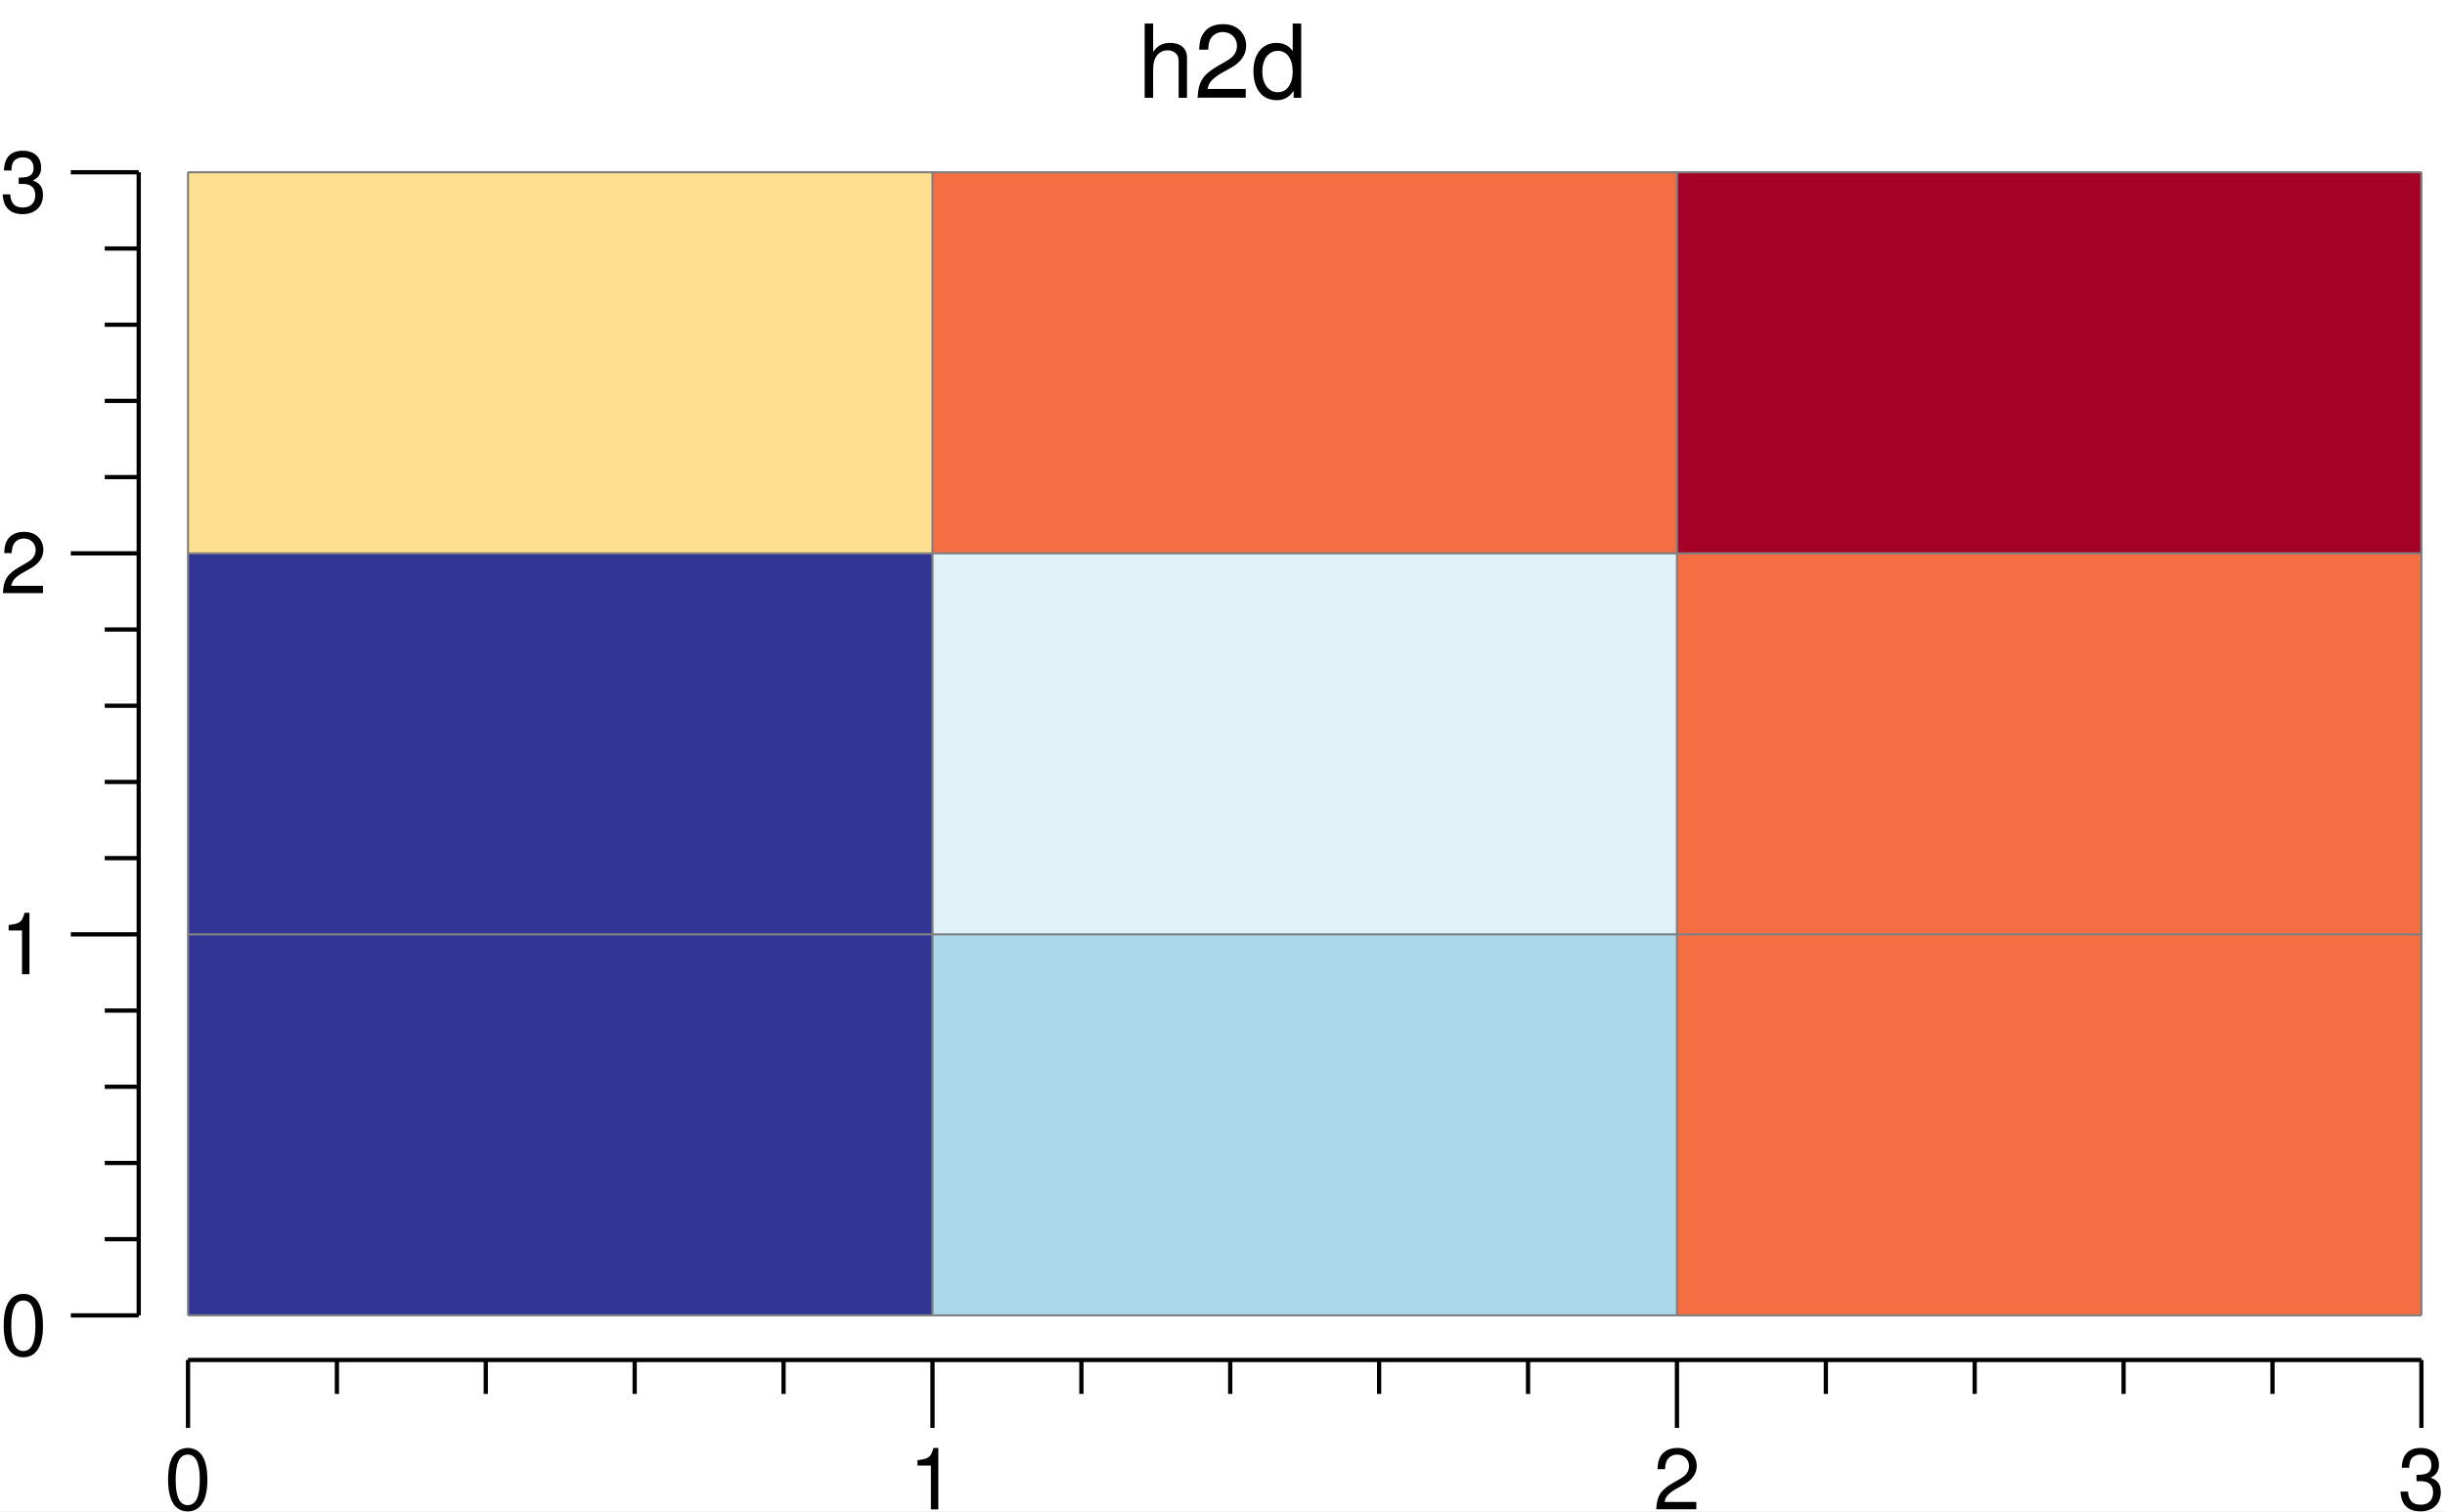
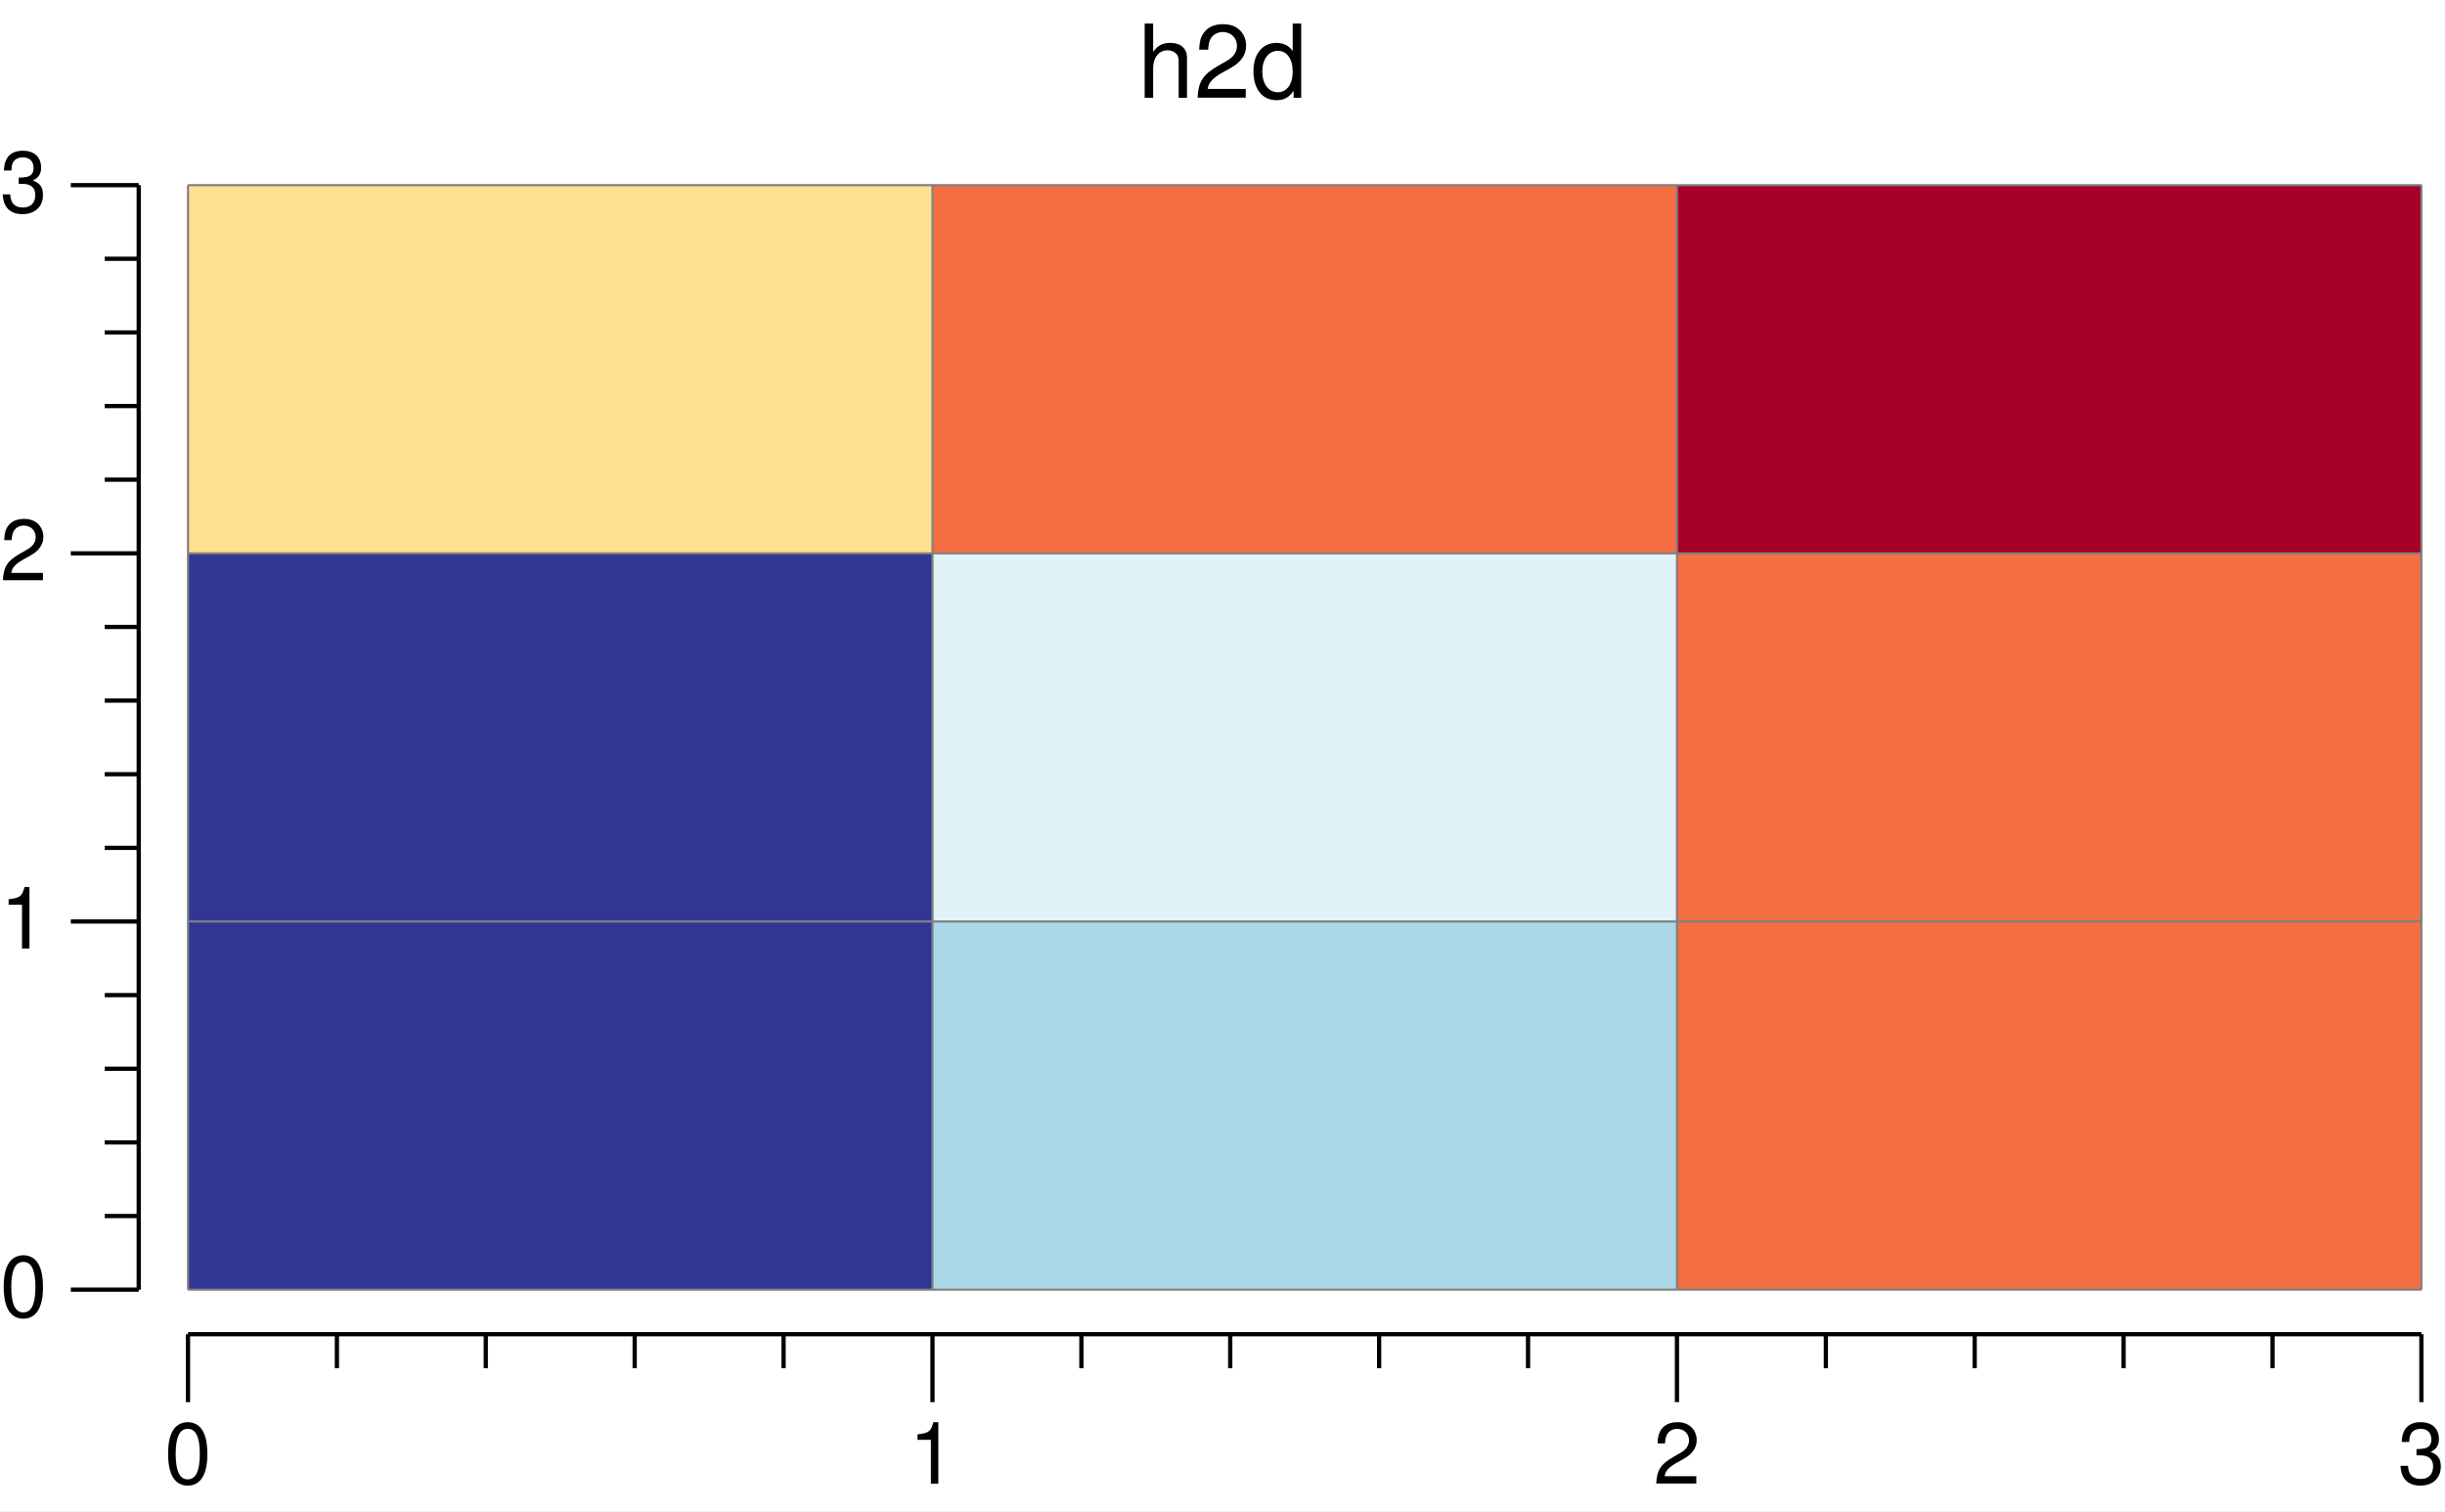
<svg xmlns="http://www.w3.org/2000/svg" width="288pt" height="177.99pt" viewBox="0 0 288 177.99">
  <g transform="scale(1, -1) translate(0, -177.99)">
    <path d="M0,0L288,0L288,177.99L0,177.99Z" style="fill:#FFFFFF" />
    <text x="133.99" y="-166.47" transform="scale(1, -1)" style="font-family:Helvetica;font-weight:normal;font-style:normal;font-size:12px">h2d</text>
-     <text x="19.365" y="-0.2" transform="scale(1, -1)" style="font-family:Helvetica;font-weight:normal;font-style:normal;font-size:10px">0</text>
-     <text x="107.06" y="-0.2" transform="scale(1, -1)" style="font-family:Helvetica;font-weight:normal;font-style:normal;font-size:10px">1</text>
-     <text x="194.75" y="-0.2" transform="scale(1, -1)" style="font-family:Helvetica;font-weight:normal;font-style:normal;font-size:10px">2</text>
-     <text x="282.44" y="-0.2" transform="scale(1, -1)" style="font-family:Helvetica;font-weight:normal;font-style:normal;font-size:10px">3</text>
-     <path d="M22.146,9.8L22.146,17.8" style="fill:none;stroke:#000000;stroke-width:0.5" />
-     <path d="M109.84,9.8L109.84,17.8" style="fill:none;stroke:#000000;stroke-width:0.5" />
-     <path d="M197.53,9.8L197.53,17.8" style="fill:none;stroke:#000000;stroke-width:0.5" />
-     <path d="M285.22,9.8L285.22,17.8" style="fill:none;stroke:#000000;stroke-width:0.5" />
-     <path d="M39.684,13.8L39.684,17.8" style="fill:none;stroke:#000000;stroke-width:0.5" />
-     <path d="M57.222,13.8L57.222,17.8" style="fill:none;stroke:#000000;stroke-width:0.5" />
-     <path d="M74.76,13.8L74.76,17.8" style="fill:none;stroke:#000000;stroke-width:0.5" />
-     <path d="M92.299,13.8L92.299,17.8" style="fill:none;stroke:#000000;stroke-width:0.5" />
-     <path d="M127.38,13.8L127.38,17.8" style="fill:none;stroke:#000000;stroke-width:0.5" />
-     <path d="M144.91,13.8L144.91,17.8" style="fill:none;stroke:#000000;stroke-width:0.5" />
-     <path d="M162.45,13.8L162.45,17.8" style="fill:none;stroke:#000000;stroke-width:0.5" />
-     <path d="M179.99,13.8L179.99,17.8" style="fill:none;stroke:#000000;stroke-width:0.5" />
-     <path d="M215.07,13.8L215.07,17.8" style="fill:none;stroke:#000000;stroke-width:0.5" />
-     <path d="M232.6,13.8L232.6,17.8" style="fill:none;stroke:#000000;stroke-width:0.5" />
-     <path d="M250.14,13.8L250.14,17.8" style="fill:none;stroke:#000000;stroke-width:0.5" />
-     <path d="M267.68,13.8L267.68,17.8" style="fill:none;stroke:#000000;stroke-width:0.5" />
-     <path d="M22.146,17.8L285.22,17.8" style="fill:none;stroke:#000000;stroke-width:0.5" />
-     <text x="0" y="-18.35" transform="scale(1, -1)" style="font-family:Helvetica;font-weight:normal;font-style:normal;font-size:10px">0</text>
-     <text x="0" y="-63.232" transform="scale(1, -1)" style="font-family:Helvetica;font-weight:normal;font-style:normal;font-size:10px">1</text>
-     <text x="0" y="-108.11" transform="scale(1, -1)" style="font-family:Helvetica;font-weight:normal;font-style:normal;font-size:10px">2</text>
+     <text x="19.365" y="-3.232" transform="scale(1, -1)" style="font-family:Helvetica;font-weight:normal;font-style:normal;font-size:10px">0</text>
+     <text x="107.06" y="-3.232" transform="scale(1, -1)" style="font-family:Helvetica;font-weight:normal;font-style:normal;font-size:10px">1</text>
+     <text x="194.75" y="-3.232" transform="scale(1, -1)" style="font-family:Helvetica;font-weight:normal;font-style:normal;font-size:10px">2</text>
+     <text x="282.44" y="-3.232" transform="scale(1, -1)" style="font-family:Helvetica;font-weight:normal;font-style:normal;font-size:10px">3</text>
+     <path d="M22.146,12.832L22.146,20.832" style="fill:none;stroke:#000000;stroke-width:0.5" />
+     <path d="M109.84,12.832L109.84,20.832" style="fill:none;stroke:#000000;stroke-width:0.5" />
+     <path d="M197.53,12.832L197.53,20.832" style="fill:none;stroke:#000000;stroke-width:0.5" />
+     <path d="M285.22,12.832L285.22,20.832" style="fill:none;stroke:#000000;stroke-width:0.5" />
+     <path d="M39.684,16.832L39.684,20.832" style="fill:none;stroke:#000000;stroke-width:0.5" />
+     <path d="M57.222,16.832L57.222,20.832" style="fill:none;stroke:#000000;stroke-width:0.5" />
+     <path d="M74.76,16.832L74.76,20.832" style="fill:none;stroke:#000000;stroke-width:0.5" />
+     <path d="M92.299,16.832L92.299,20.832" style="fill:none;stroke:#000000;stroke-width:0.5" />
+     <path d="M127.38,16.832L127.38,20.832" style="fill:none;stroke:#000000;stroke-width:0.5" />
+     <path d="M144.91,16.832L144.91,20.832" style="fill:none;stroke:#000000;stroke-width:0.5" />
+     <path d="M162.45,16.832L162.45,20.832" style="fill:none;stroke:#000000;stroke-width:0.5" />
+     <path d="M179.99,16.832L179.99,20.832" style="fill:none;stroke:#000000;stroke-width:0.5" />
+     <path d="M215.07,16.832L215.07,20.832" style="fill:none;stroke:#000000;stroke-width:0.5" />
+     <path d="M232.6,16.832L232.6,20.832" style="fill:none;stroke:#000000;stroke-width:0.5" />
+     <path d="M250.14,16.832L250.14,20.832" style="fill:none;stroke:#000000;stroke-width:0.5" />
+     <path d="M267.68,16.832L267.68,20.832" style="fill:none;stroke:#000000;stroke-width:0.5" />
+     <path d="M22.146,20.832L285.22,20.832" style="fill:none;stroke:#000000;stroke-width:0.5" />
+     <text x="0" y="-22.898" transform="scale(1, -1)" style="font-family:Helvetica;font-weight:normal;font-style:normal;font-size:10px">0</text>
+     <text x="0" y="-66.264" transform="scale(1, -1)" style="font-family:Helvetica;font-weight:normal;font-style:normal;font-size:10px">1</text>
+     <text x="0" y="-109.63" transform="scale(1, -1)" style="font-family:Helvetica;font-weight:normal;font-style:normal;font-size:10px">2</text>
    <text x="0" y="-153" transform="scale(1, -1)" style="font-family:Helvetica;font-weight:normal;font-style:normal;font-size:10px">3</text>
-     <path d="M8.34,23.05L16.34,23.05" style="fill:none;stroke:#000000;stroke-width:0.5" />
-     <path d="M8.34,67.932L16.34,67.932" style="fill:none;stroke:#000000;stroke-width:0.5" />
+     <path d="M8.34,26.082L16.34,26.082" style="fill:none;stroke:#000000;stroke-width:0.5" />
+     <path d="M8.34,69.448L16.34,69.448" style="fill:none;stroke:#000000;stroke-width:0.5" />
    <path d="M8.34,112.81L16.34,112.81" style="fill:none;stroke:#000000;stroke-width:0.5" />
-     <path d="M8.34,157.7L16.34,157.7" style="fill:none;stroke:#000000;stroke-width:0.5" />
-     <path d="M12.34,32.026L16.34,32.026" style="fill:none;stroke:#000000;stroke-width:0.5" />
-     <path d="M12.34,41.003L16.34,41.003" style="fill:none;stroke:#000000;stroke-width:0.5" />
-     <path d="M12.34,49.979L16.34,49.979" style="fill:none;stroke:#000000;stroke-width:0.5" />
-     <path d="M12.34,58.955L16.34,58.955" style="fill:none;stroke:#000000;stroke-width:0.5" />
-     <path d="M12.34,76.908L16.34,76.908" style="fill:none;stroke:#000000;stroke-width:0.5" />
-     <path d="M12.34,85.884L16.34,85.884" style="fill:none;stroke:#000000;stroke-width:0.5" />
-     <path d="M12.34,94.861L16.34,94.861" style="fill:none;stroke:#000000;stroke-width:0.5" />
-     <path d="M12.34,103.84L16.34,103.84" style="fill:none;stroke:#000000;stroke-width:0.5" />
-     <path d="M12.34,121.79L16.34,121.79" style="fill:none;stroke:#000000;stroke-width:0.5" />
-     <path d="M12.34,130.77L16.34,130.77" style="fill:none;stroke:#000000;stroke-width:0.5" />
-     <path d="M12.34,139.74L16.34,139.74" style="fill:none;stroke:#000000;stroke-width:0.5" />
-     <path d="M12.34,148.72L16.34,148.72" style="fill:none;stroke:#000000;stroke-width:0.5" />
-     <path d="M16.34,23.05L16.34,157.7" style="fill:none;stroke:#000000;stroke-width:0.5" />
-     <path d="M22.146,23.05L109.84,23.05L109.84,67.932L22.146,67.932Z" style="fill:#313695" />
-     <path d="M22.146,67.932L109.84,67.932L109.84,112.81L22.146,112.81Z" style="fill:#313695" />
-     <path d="M22.146,112.81L109.84,112.81L109.84,157.7L22.146,157.7Z" style="fill:#FEE090" />
-     <path d="M109.84,23.05L197.53,23.05L197.53,67.932L109.84,67.932Z" style="fill:#ABD9E9" />
-     <path d="M109.84,67.932L197.53,67.932L197.53,112.81L109.84,112.81Z" style="fill:#E0F3F8" />
-     <path d="M109.84,112.81L197.53,112.81L197.53,157.7L109.84,157.7Z" style="fill:#F46D43" />
-     <path d="M197.53,23.05L285.22,23.05L285.22,67.932L197.53,67.932Z" style="fill:#F46D43" />
-     <path d="M197.53,67.932L285.22,67.932L285.22,112.81L197.53,112.81Z" style="fill:#F46D43" />
-     <path d="M197.53,112.81L285.22,112.81L285.22,157.7L197.53,157.7Z" style="fill:#A50026" />
-     <path d="M22.146,23.05L22.146,157.7" style="fill:none;stroke:#808080;stroke-width:0.25" />
-     <path d="M109.84,23.05L109.84,157.7" style="fill:none;stroke:#808080;stroke-width:0.25" />
-     <path d="M197.53,23.05L197.53,157.7" style="fill:none;stroke:#808080;stroke-width:0.25" />
-     <path d="M285.22,23.05L285.22,157.7" style="fill:none;stroke:#808080;stroke-width:0.25" />
-     <path d="M22.146,23.05L285.22,23.05" style="fill:none;stroke:#808080;stroke-width:0.25" />
-     <path d="M22.146,67.932L285.22,67.932" style="fill:none;stroke:#808080;stroke-width:0.25" />
+     <path d="M8.34,156.18L16.34,156.18" style="fill:none;stroke:#000000;stroke-width:0.5" />
+     <path d="M12.34,34.755L16.34,34.755" style="fill:none;stroke:#000000;stroke-width:0.5" />
+     <path d="M12.34,43.428L16.34,43.428" style="fill:none;stroke:#000000;stroke-width:0.5" />
+     <path d="M12.34,52.101L16.34,52.101" style="fill:none;stroke:#000000;stroke-width:0.5" />
+     <path d="M12.34,60.775L16.34,60.775" style="fill:none;stroke:#000000;stroke-width:0.5" />
+     <path d="M12.34,78.121L16.34,78.121" style="fill:none;stroke:#000000;stroke-width:0.5" />
+     <path d="M12.34,86.794L16.34,86.794" style="fill:none;stroke:#000000;stroke-width:0.5" />
+     <path d="M12.34,95.467L16.34,95.467" style="fill:none;stroke:#000000;stroke-width:0.5" />
+     <path d="M12.34,104.14L16.34,104.14" style="fill:none;stroke:#000000;stroke-width:0.5" />
+     <path d="M12.34,121.49L16.34,121.49" style="fill:none;stroke:#000000;stroke-width:0.5" />
+     <path d="M12.34,130.16L16.34,130.16" style="fill:none;stroke:#000000;stroke-width:0.5" />
+     <path d="M12.34,138.83L16.34,138.83" style="fill:none;stroke:#000000;stroke-width:0.5" />
+     <path d="M12.34,147.51L16.34,147.51" style="fill:none;stroke:#000000;stroke-width:0.5" />
+     <path d="M16.34,26.082L16.34,156.18" style="fill:none;stroke:#000000;stroke-width:0.5" />
+     <path d="M22.146,26.082L109.84,26.082L109.84,69.448L22.146,69.448Z" style="fill:#313695" />
+     <path d="M22.146,69.448L109.84,69.448L109.84,112.81L22.146,112.81Z" style="fill:#313695" />
+     <path d="M22.146,112.81L109.84,112.81L109.84,156.18L22.146,156.18Z" style="fill:#FEE090" />
+     <path d="M109.84,26.082L197.53,26.082L197.53,69.448L109.84,69.448Z" style="fill:#ABD9E9" />
+     <path d="M109.84,69.448L197.53,69.448L197.53,112.81L109.84,112.81Z" style="fill:#E0F3F8" />
+     <path d="M109.84,112.81L197.53,112.81L197.53,156.18L109.84,156.18Z" style="fill:#F46D43" />
+     <path d="M197.53,26.082L285.22,26.082L285.22,69.448L197.53,69.448Z" style="fill:#F46D43" />
+     <path d="M197.53,69.448L285.22,69.448L285.22,112.81L197.53,112.81Z" style="fill:#F46D43" />
+     <path d="M197.53,112.81L285.22,112.81L285.22,156.18L197.53,156.18Z" style="fill:#A50026" />
+     <path d="M22.146,26.082L22.146,156.18" style="fill:none;stroke:#808080;stroke-width:0.25" />
+     <path d="M109.84,26.082L109.84,156.18" style="fill:none;stroke:#808080;stroke-width:0.25" />
+     <path d="M197.53,26.082L197.53,156.18" style="fill:none;stroke:#808080;stroke-width:0.25" />
+     <path d="M285.22,26.082L285.22,156.18" style="fill:none;stroke:#808080;stroke-width:0.25" />
+     <path d="M22.146,26.082L285.22,26.082" style="fill:none;stroke:#808080;stroke-width:0.25" />
+     <path d="M22.146,69.448L285.22,69.448" style="fill:none;stroke:#808080;stroke-width:0.25" />
    <path d="M22.146,112.81L285.22,112.81" style="fill:none;stroke:#808080;stroke-width:0.25" />
-     <path d="M22.146,157.7L285.22,157.7" style="fill:none;stroke:#808080;stroke-width:0.25" />
+     <path d="M22.146,156.18L285.22,156.18" style="fill:none;stroke:#808080;stroke-width:0.25" />
  </g>
</svg>
